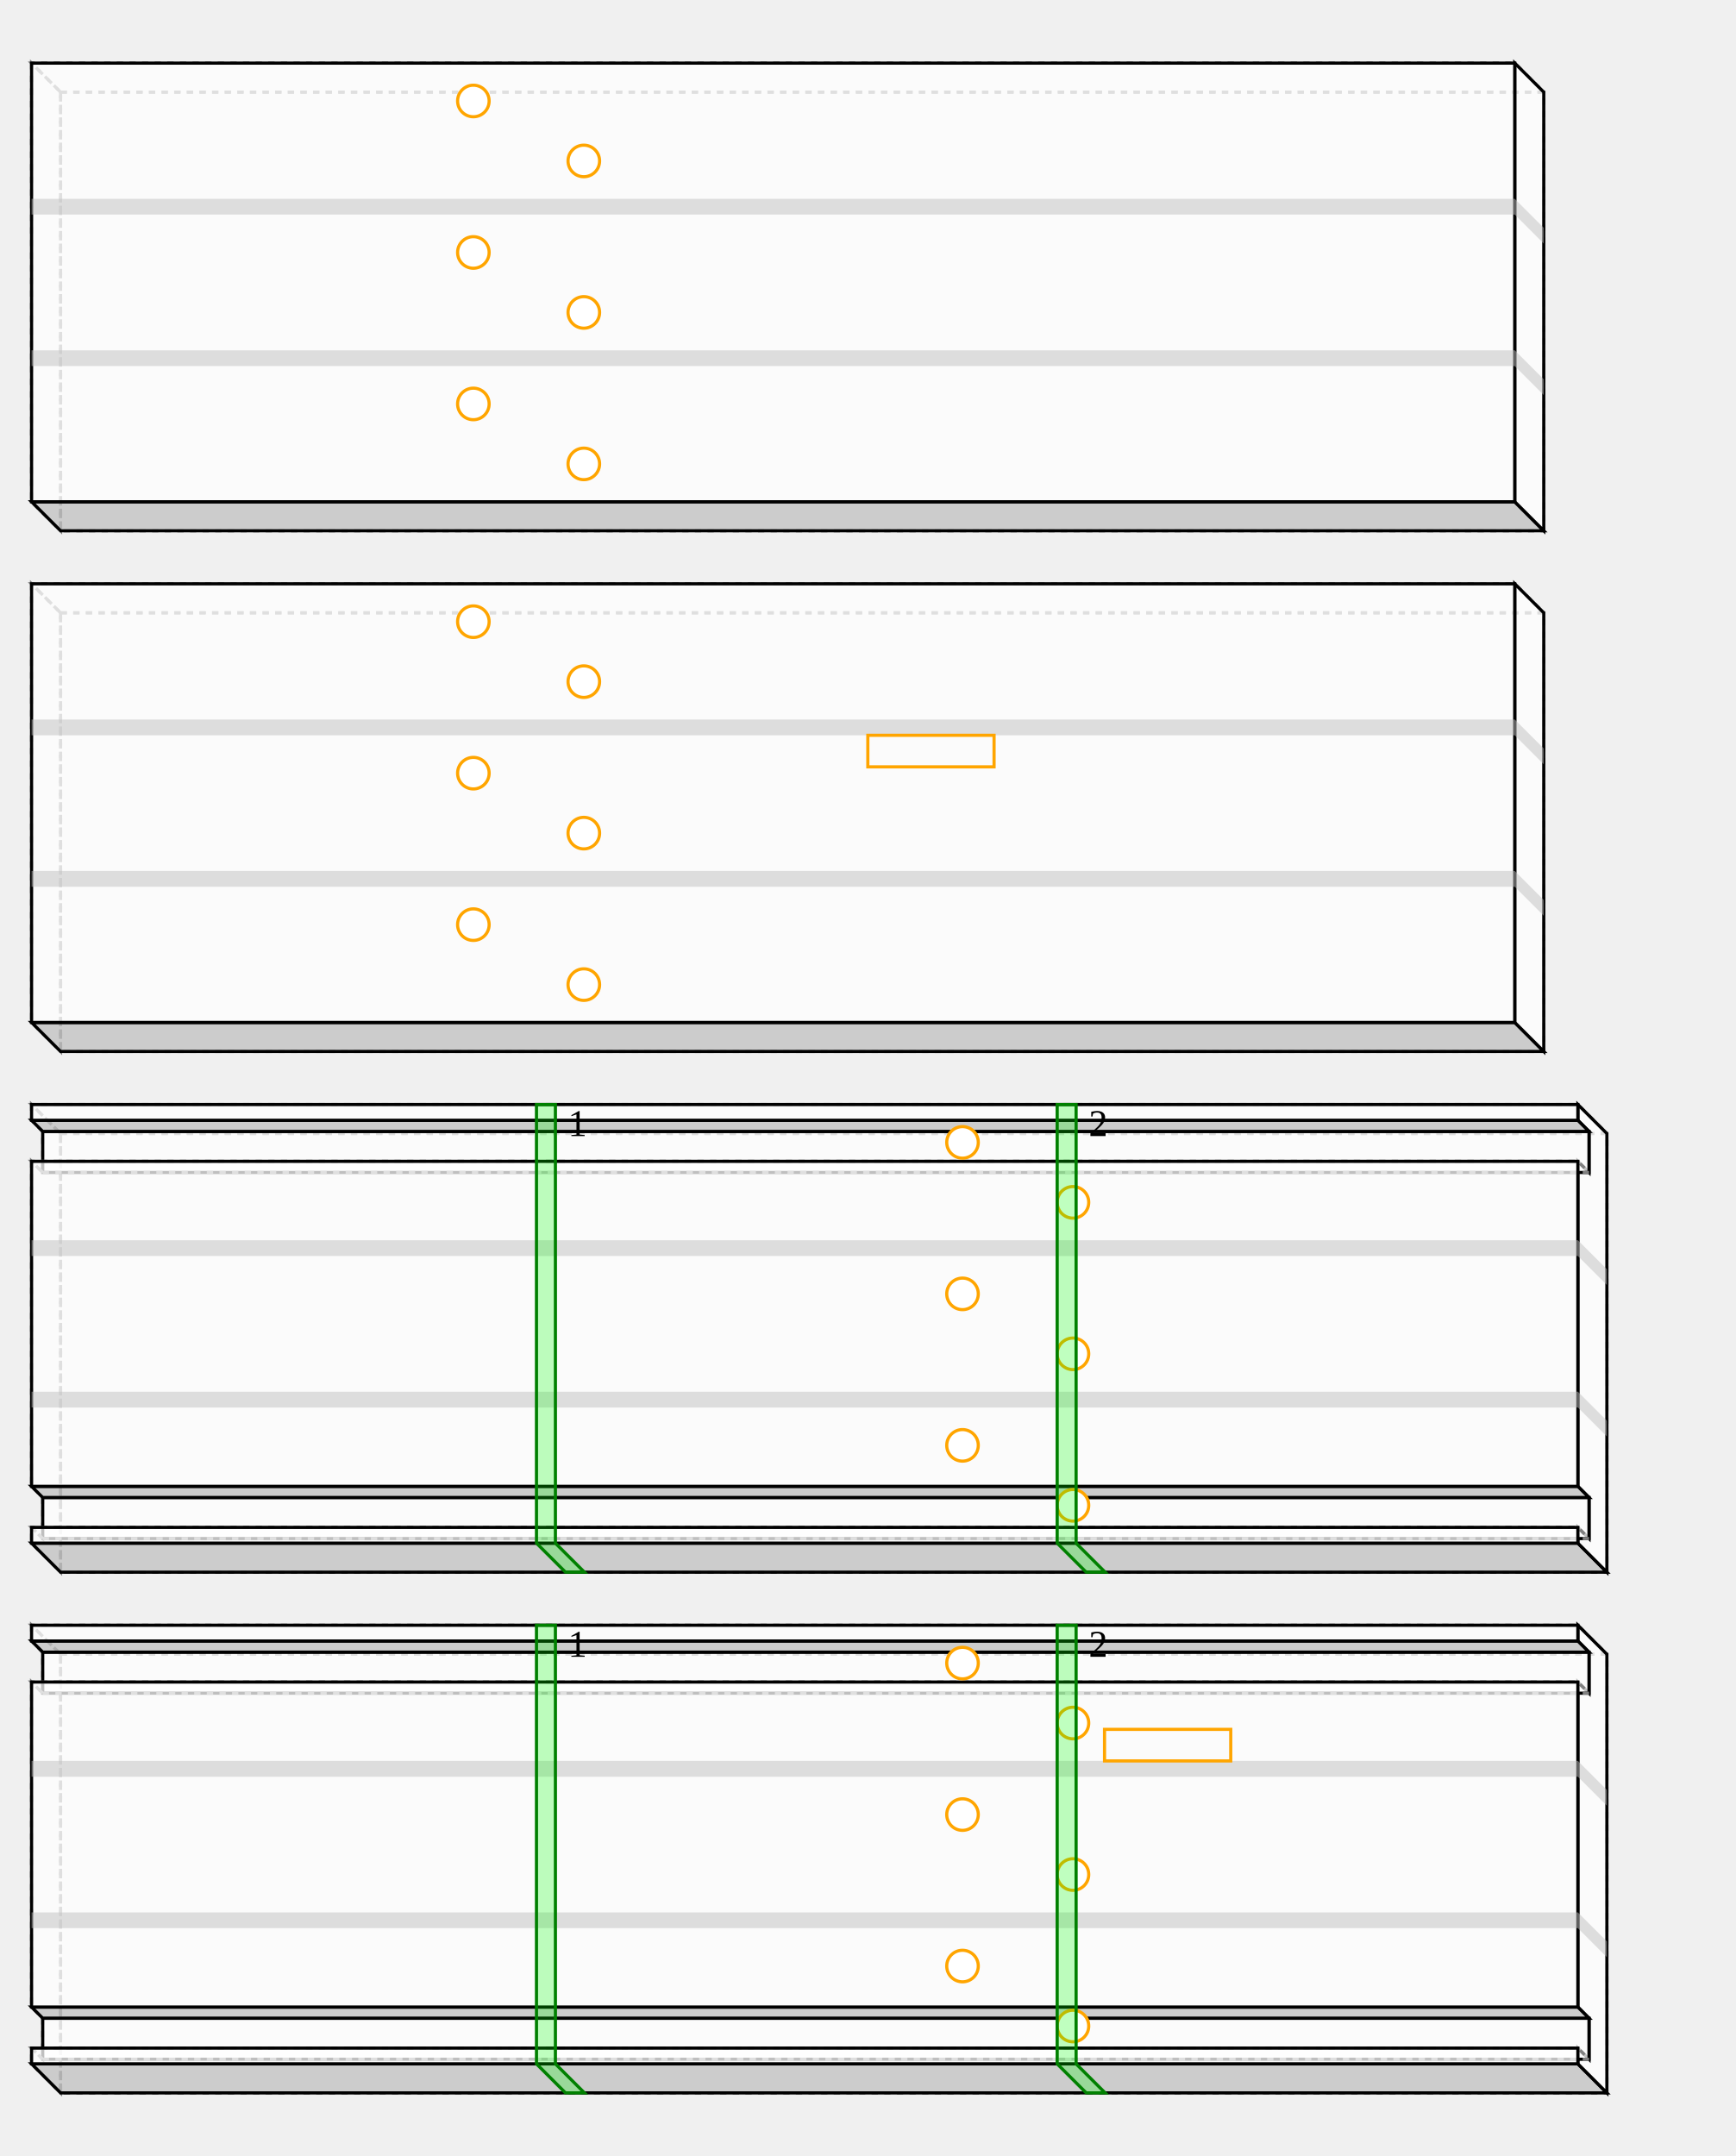
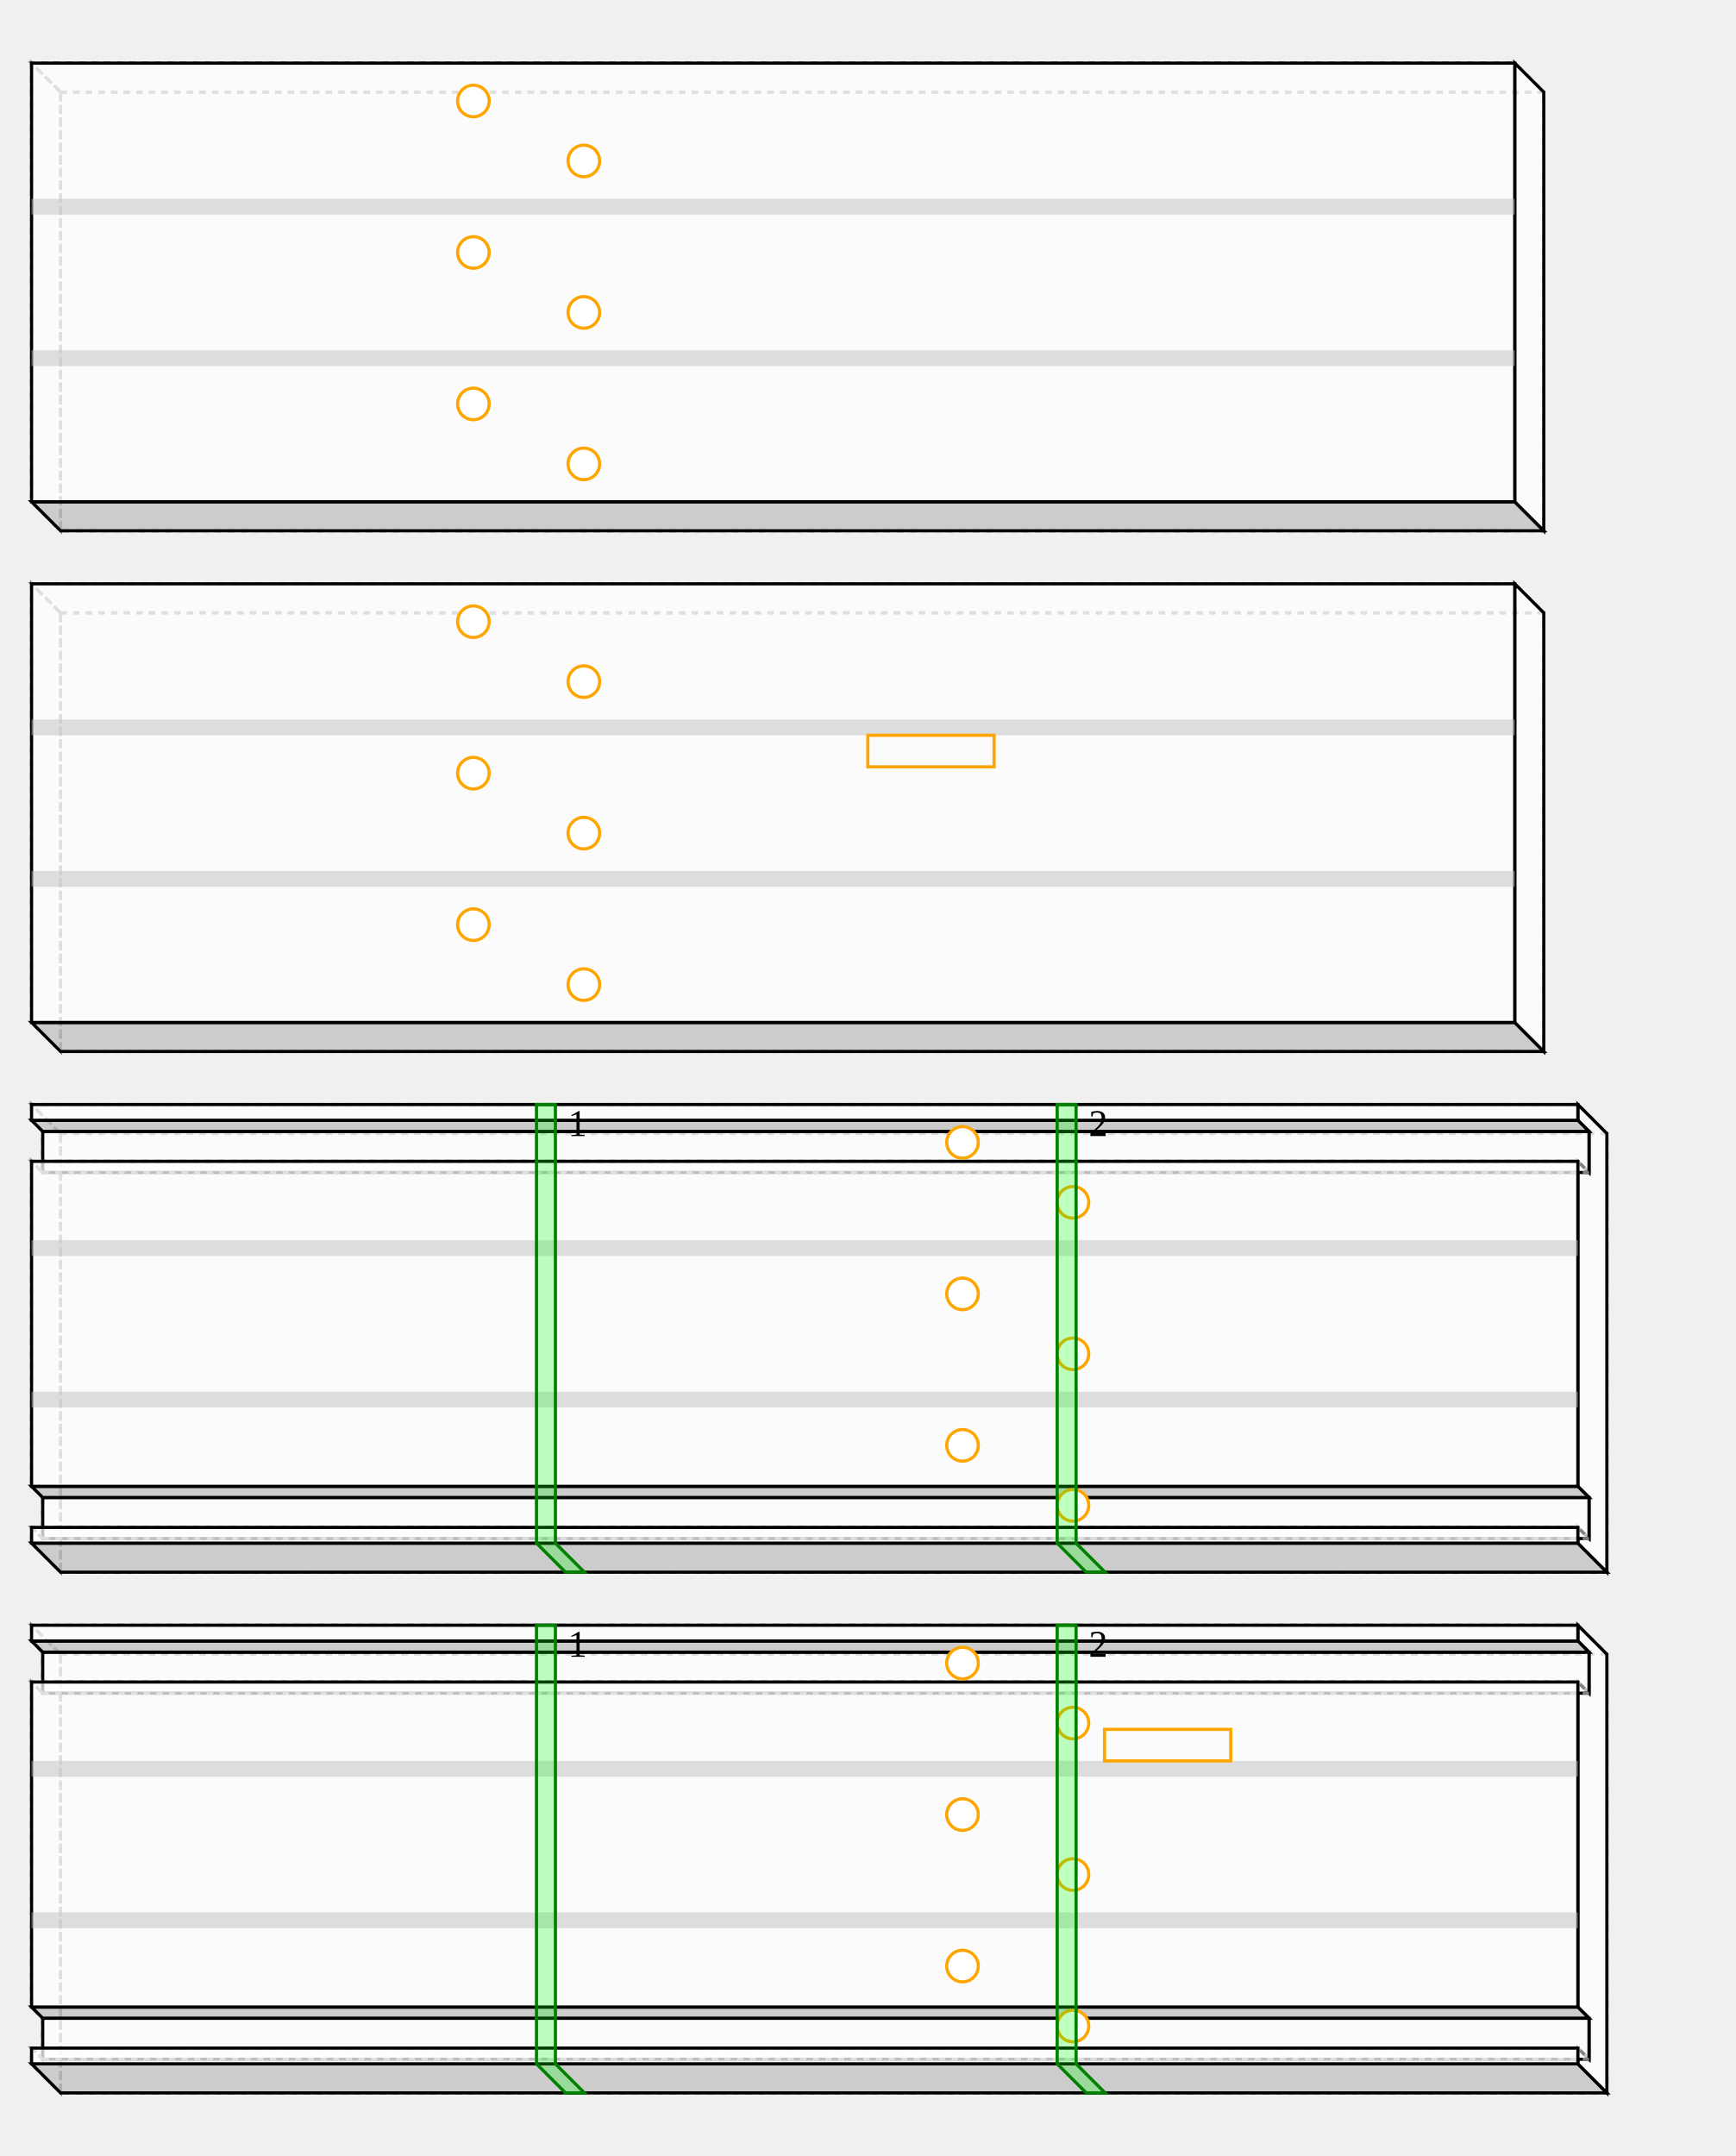
<svg xmlns="http://www.w3.org/2000/svg" width="1100" viewBox="0 0 550 683.192">
  <polygon fill="none" stroke-width="1" stroke-dasharray="2" stroke="gray" points="19.192,29.192 19.192,168.192 489.192,168.192 489.192,29.192" />
  <polygon fill="none" stroke-width="1" stroke-dasharray="2" stroke="gray" points="10.0,20.0 10.0,159.0 19.192,168.192 19.192,29.192" />
  <polygon fill="none" stroke-width="1" stroke-dasharray="2" stroke="gray" points="19.192,29.192 489.192,29.192 480.0,20.0 10.0,20.0" />
  <polygon fill="rgba(192,192,192,0.75)" stroke-width="1" stroke-dasharray="" stroke="black" points="10.0,159.0 480.0,159.0 489.192,168.192 19.192,168.192" />
  <polygon fill="rgba(255,255,255,0.75)" stroke-width="1" stroke-dasharray="" stroke="black" points="489.192,29.192 489.192,168.192 480.0,159.0 480.0,20.0" />
  <polygon fill="rgba(255,255,255,0.75)" stroke-width="1" stroke-dasharray="" stroke="black" points="10.0,20.0 480.0,20.0 480.0,159.0 10.0,159.0" />
-   <polygon fill="rgba(192,192,192,0.5)" stroke-width="1" stroke-dasharray="" stroke="none" points="10.0,63.0 480.0,63.0 489.192,72.192 489.192,77.192 480.0,68.0 10.0,68.0" />
-   <polygon fill="rgba(192,192,192,0.5)" stroke-width="1" stroke-dasharray="" stroke="none" points="10.0,111.0 480.0,111.0 489.192,120.192 489.192,125.192 480.0,116.0 10.0,116.0" />
+   <polygon fill="rgba(192,192,192,0.5)" stroke-width="1" stroke-dasharray="" stroke="none" points="10.0,63.0 480.0,63.0 480.0,68.0 10.0,68.0" />
+   <polygon fill="rgba(192,192,192,0.5)" stroke-width="1" stroke-dasharray="" stroke="none" points="10.0,111.0 480.0,111.0 480.0,116.0 10.0,116.0" />
  <circle cx="150" cy="32.0" r="5" stroke="orange" fill="white" stroke-width="1" />
  <circle cx="185" cy="51.0" r="5" stroke="orange" fill="white" stroke-width="1" />
  <circle cx="150" cy="80.0" r="5" stroke="orange" fill="white" stroke-width="1" />
  <circle cx="185" cy="99.0" r="5" stroke="orange" fill="white" stroke-width="1" />
  <circle cx="150" cy="128.0" r="5" stroke="orange" fill="white" stroke-width="1" />
  <circle cx="185" cy="147.0" r="5" stroke="orange" fill="white" stroke-width="1" />
  <polygon fill="none" stroke-width="1" stroke-dasharray="2" stroke="gray" points="19.192,194.192 19.192,333.192 489.192,333.192 489.192,194.192" />
  <polygon fill="none" stroke-width="1" stroke-dasharray="2" stroke="gray" points="10.0,185.0 10.0,324.0 19.192,333.192 19.192,194.192" />
  <polygon fill="none" stroke-width="1" stroke-dasharray="2" stroke="gray" points="19.192,194.192 489.192,194.192 480.0,185.0 10.0,185.0" />
  <polygon fill="rgba(192,192,192,0.75)" stroke-width="1" stroke-dasharray="" stroke="black" points="10.0,324.0 480.0,324.0 489.192,333.192 19.192,333.192" />
  <polygon fill="rgba(255,255,255,0.75)" stroke-width="1" stroke-dasharray="" stroke="black" points="489.192,194.192 489.192,333.192 480.0,324.0 480.0,185.0" />
  <polygon fill="rgba(255,255,255,0.75)" stroke-width="1" stroke-dasharray="" stroke="black" points="10.0,185.0 480.0,185.0 480.0,324.0 10.0,324.0" />
-   <polygon fill="rgba(192,192,192,0.5)" stroke-width="1" stroke-dasharray="" stroke="none" points="10.0,228.0 480.0,228.0 489.192,237.192 489.192,242.192 480.0,233.0 10.0,233.0" />
-   <polygon fill="rgba(192,192,192,0.5)" stroke-width="1" stroke-dasharray="" stroke="none" points="10.0,276.0 480.0,276.0 489.192,285.192 489.192,290.192 480.0,281.0 10.0,281.0" />
+   <polygon fill="rgba(192,192,192,0.5)" stroke-width="1" stroke-dasharray="" stroke="none" points="10.0,228.0 480.0,228.0 480.0,233.0 10.0,233.0" />
+   <polygon fill="rgba(192,192,192,0.5)" stroke-width="1" stroke-dasharray="" stroke="none" points="10.0,276.0 480.0,276.0 480.0,281.0 10.0,281.0" />
  <circle cx="150" cy="197.0" r="5" stroke="orange" fill="white" stroke-width="1" />
  <circle cx="185" cy="216.0" r="5" stroke="orange" fill="white" stroke-width="1" />
  <rect x="275" y="233.0" width="40" height="10.0" style="fill: none; stroke: orange; stroke-width: 1;" />
  <circle cx="150" cy="245.0" r="5" stroke="orange" fill="white" stroke-width="1" />
  <circle cx="185" cy="264.0" r="5" stroke="orange" fill="white" stroke-width="1" />
  <circle cx="150" cy="293.0" r="5" stroke="orange" fill="white" stroke-width="1" />
  <circle cx="185" cy="312.0" r="5" stroke="orange" fill="white" stroke-width="1" />
  <polygon fill="none" stroke-width="1" stroke-dasharray="2" stroke="gray" points="19.192,359.192 19.192,498.192 509.192,498.192 509.192,359.192" />
  <polygon fill="none" stroke-width="1" stroke-dasharray="2" stroke="gray" points="10.0,350.0 10.0,355.0 13.536,358.536 13.536,371.536 10.0,368.0 10.0,471.0 13.536,474.536 13.536,487.536 10.0,484.0 10.0,489.0 19.192,498.192 19.192,359.192" />
  <polygon fill="none" stroke-width="1" stroke-dasharray="2" stroke="gray" points="19.192,359.192 509.192,359.192 500.0,350.0 10.0,350.0" />
  <polygon fill="rgba(192,192,192,0.75)" stroke-width="1" stroke-dasharray="" stroke="black" points="10.0,489.0 500.0,489.0 509.192,498.192 19.192,498.192" />
  <polygon fill="rgba(255,255,255,0.75)" stroke-width="1" stroke-dasharray="" stroke="black" points="509.192,359.192 509.192,498.192 500.0,489.0 500.0,484.0 503.536,487.536 503.536,474.536 500.0,471.0 500.0,368.0 503.536,371.536 503.536,358.536 500.0,355.0 500.0,350.0" />
  <polygon fill="rgba(255,255,255,0.75)" stroke-width="1" stroke-dasharray="" stroke="black" points="13.536,358.536 503.536,358.536 503.536,371.536 13.536,371.536" />
  <polygon fill="rgba(255,255,255,0.75)" stroke-width="1" stroke-dasharray="" stroke="black" points="13.536,474.536 503.536,474.536 503.536,487.536 13.536,487.536" />
  <polygon fill="rgba(192,192,192,0.75)" stroke-width="1" stroke-dasharray="" stroke="black" points="10.0,355.0 500.0,355.0 503.536,358.536 13.536,358.536" />
  <polygon fill="none" stroke-width="1" stroke-dasharray="2" stroke="gray" points="13.536,371.536 503.536,371.536 500.0,368.0 10.0,368.0" />
  <polygon fill="rgba(192,192,192,0.75)" stroke-width="1" stroke-dasharray="" stroke="black" points="10.0,471.0 500.0,471.0 503.536,474.536 13.536,474.536" />
  <polygon fill="none" stroke-width="1" stroke-dasharray="2" stroke="gray" points="13.536,487.536 503.536,487.536 500.0,484.0 10.0,484.0" />
  <polygon fill="rgba(255,255,255,0.75)" stroke-width="1" stroke-dasharray="" stroke="black" points="10.0,350.0 500.0,350.0 500.0,355.0 10.0,355.0" />
  <polygon fill="rgba(255,255,255,0.75)" stroke-width="1" stroke-dasharray="" stroke="black" points="10.0,368.0 500.0,368.0 500.0,471.0 10.0,471.0" />
  <polygon fill="rgba(255,255,255,0.75)" stroke-width="1" stroke-dasharray="" stroke="black" points="10.0,484.0 500.0,484.0 500.0,489.0 10.0,489.0" />
-   <polygon fill="rgba(192,192,192,0.5)" stroke-width="1" stroke-dasharray="" stroke="none" points="10.0,393.0 500.0,393.0 509.192,402.192 509.192,407.192 500.0,398.0 10.0,398.0" />
-   <polygon fill="rgba(192,192,192,0.5)" stroke-width="1" stroke-dasharray="" stroke="none" points="10.0,441.0 500.0,441.0 509.192,450.192 509.192,455.192 500.0,446.0 10.0,446.0" />
+   <polygon fill="rgba(192,192,192,0.5)" stroke-width="1" stroke-dasharray="" stroke="none" points="10.0,393.0 500.0,393.0 500.0,398.0 10.0,398.0" />
+   <polygon fill="rgba(192,192,192,0.5)" stroke-width="1" stroke-dasharray="" stroke="none" points="10.0,441.0 500.0,441.0 500.0,446.0 10.0,446.0" />
  <circle cx="305" cy="362.0" r="5" stroke="orange" fill="white" stroke-width="1" />
  <circle cx="340" cy="381.0" r="5" stroke="orange" fill="white" stroke-width="1" />
  <circle cx="305" cy="410.0" r="5" stroke="orange" fill="white" stroke-width="1" />
  <circle cx="340" cy="429.0" r="5" stroke="orange" fill="white" stroke-width="1" />
  <circle cx="305" cy="458.0" r="5" stroke="orange" fill="white" stroke-width="1" />
  <circle cx="340" cy="477.0" r="5" stroke="orange" fill="white" stroke-width="1" />
  <polygon fill="rgba(0,255,0,0.25)" stroke-width="1" stroke-dasharray="" stroke="green" points="170.0,350.0 176.0,350.0 176.0,489.0 185.192,498.192 179.192,498.192 170.0,489.0" />
  <text style="" text-anchor="left" x="180" y="360" fill="black">1</text>
  <polygon fill="rgba(0,255,0,0.25)" stroke-width="1" stroke-dasharray="" stroke="green" points="335.0,350.0 341.0,350.0 341.0,489.0 350.192,498.192 344.192,498.192 335.0,489.0" />
  <text style="" text-anchor="left" x="345" y="360" fill="black">2</text>
  <polygon fill="none" stroke-width="1" stroke-dasharray="2" stroke="gray" points="19.192,524.192 19.192,663.192 509.192,663.192 509.192,524.192" />
  <polygon fill="none" stroke-width="1" stroke-dasharray="2" stroke="gray" points="10.0,515.0 10.0,520.0 13.536,523.536 13.536,536.536 10.0,533.0 10.0,636.0 13.536,639.536 13.536,652.536 10.0,649.0 10.0,654.0 19.192,663.192 19.192,524.192" />
  <polygon fill="none" stroke-width="1" stroke-dasharray="2" stroke="gray" points="19.192,524.192 509.192,524.192 500.0,515.0 10.0,515.0" />
  <polygon fill="rgba(192,192,192,0.75)" stroke-width="1" stroke-dasharray="" stroke="black" points="10.0,654.0 500.0,654.0 509.192,663.192 19.192,663.192" />
  <polygon fill="rgba(255,255,255,0.75)" stroke-width="1" stroke-dasharray="" stroke="black" points="509.192,524.192 509.192,663.192 500.0,654.0 500.0,649.0 503.536,652.536 503.536,639.536 500.0,636.0 500.0,533.0 503.536,536.536 503.536,523.536 500.0,520.0 500.0,515.0" />
  <polygon fill="rgba(255,255,255,0.75)" stroke-width="1" stroke-dasharray="" stroke="black" points="13.536,523.536 503.536,523.536 503.536,536.536 13.536,536.536" />
  <polygon fill="rgba(255,255,255,0.75)" stroke-width="1" stroke-dasharray="" stroke="black" points="13.536,639.536 503.536,639.536 503.536,652.536 13.536,652.536" />
  <polygon fill="rgba(192,192,192,0.75)" stroke-width="1" stroke-dasharray="" stroke="black" points="10.0,520.0 500.0,520.0 503.536,523.536 13.536,523.536" />
  <polygon fill="none" stroke-width="1" stroke-dasharray="2" stroke="gray" points="13.536,536.536 503.536,536.536 500.0,533.0 10.0,533.0" />
  <polygon fill="rgba(192,192,192,0.75)" stroke-width="1" stroke-dasharray="" stroke="black" points="10.0,636.0 500.0,636.0 503.536,639.536 13.536,639.536" />
  <polygon fill="none" stroke-width="1" stroke-dasharray="2" stroke="gray" points="13.536,652.536 503.536,652.536 500.0,649.0 10.0,649.0" />
  <polygon fill="rgba(255,255,255,0.75)" stroke-width="1" stroke-dasharray="" stroke="black" points="10.0,515.0 500.0,515.0 500.0,520.0 10.0,520.0" />
  <polygon fill="rgba(255,255,255,0.75)" stroke-width="1" stroke-dasharray="" stroke="black" points="10.0,533.0 500.0,533.0 500.0,636.0 10.0,636.0" />
  <polygon fill="rgba(255,255,255,0.75)" stroke-width="1" stroke-dasharray="" stroke="black" points="10.0,649.0 500.0,649.0 500.0,654.0 10.0,654.0" />
-   <polygon fill="rgba(192,192,192,0.5)" stroke-width="1" stroke-dasharray="" stroke="none" points="10.0,558.0 500.0,558.0 509.192,567.192 509.192,572.192 500.0,563.0 10.0,563.0" />
-   <polygon fill="rgba(192,192,192,0.5)" stroke-width="1" stroke-dasharray="" stroke="none" points="10.0,606.0 500.0,606.0 509.192,615.192 509.192,620.192 500.0,611.0 10.0,611.0" />
+   <polygon fill="rgba(192,192,192,0.5)" stroke-width="1" stroke-dasharray="" stroke="none" points="10.0,558.0 500.0,558.0 500.0,563.0 10.0,563.0" />
+   <polygon fill="rgba(192,192,192,0.5)" stroke-width="1" stroke-dasharray="" stroke="none" points="10.0,606.0 500.0,606.0 500.0,611.0 10.0,611.0" />
  <rect x="350" y="548.0" width="40" height="10.0" style="fill: none; stroke: orange; stroke-width: 1;" />
  <circle cx="305" cy="527.0" r="5" stroke="orange" fill="white" stroke-width="1" />
  <circle cx="340" cy="546.0" r="5" stroke="orange" fill="white" stroke-width="1" />
  <circle cx="305" cy="575.0" r="5" stroke="orange" fill="white" stroke-width="1" />
  <circle cx="340" cy="594.0" r="5" stroke="orange" fill="white" stroke-width="1" />
  <circle cx="305" cy="623.0" r="5" stroke="orange" fill="white" stroke-width="1" />
  <circle cx="340" cy="642.0" r="5" stroke="orange" fill="white" stroke-width="1" />
  <polygon fill="rgba(0,255,0,0.25)" stroke-width="1" stroke-dasharray="" stroke="green" points="170.0,515.0 176.0,515.0 176.0,654.0 185.192,663.192 179.192,663.192 170.0,654.0" />
  <text style="" text-anchor="left" x="180" y="525" fill="black">1</text>
  <polygon fill="rgba(0,255,0,0.25)" stroke-width="1" stroke-dasharray="" stroke="green" points="335.0,515.0 341.0,515.0 341.0,654.0 350.192,663.192 344.192,663.192 335.0,654.0" />
  <text style="" text-anchor="left" x="345" y="525" fill="black">2</text>
</svg>
